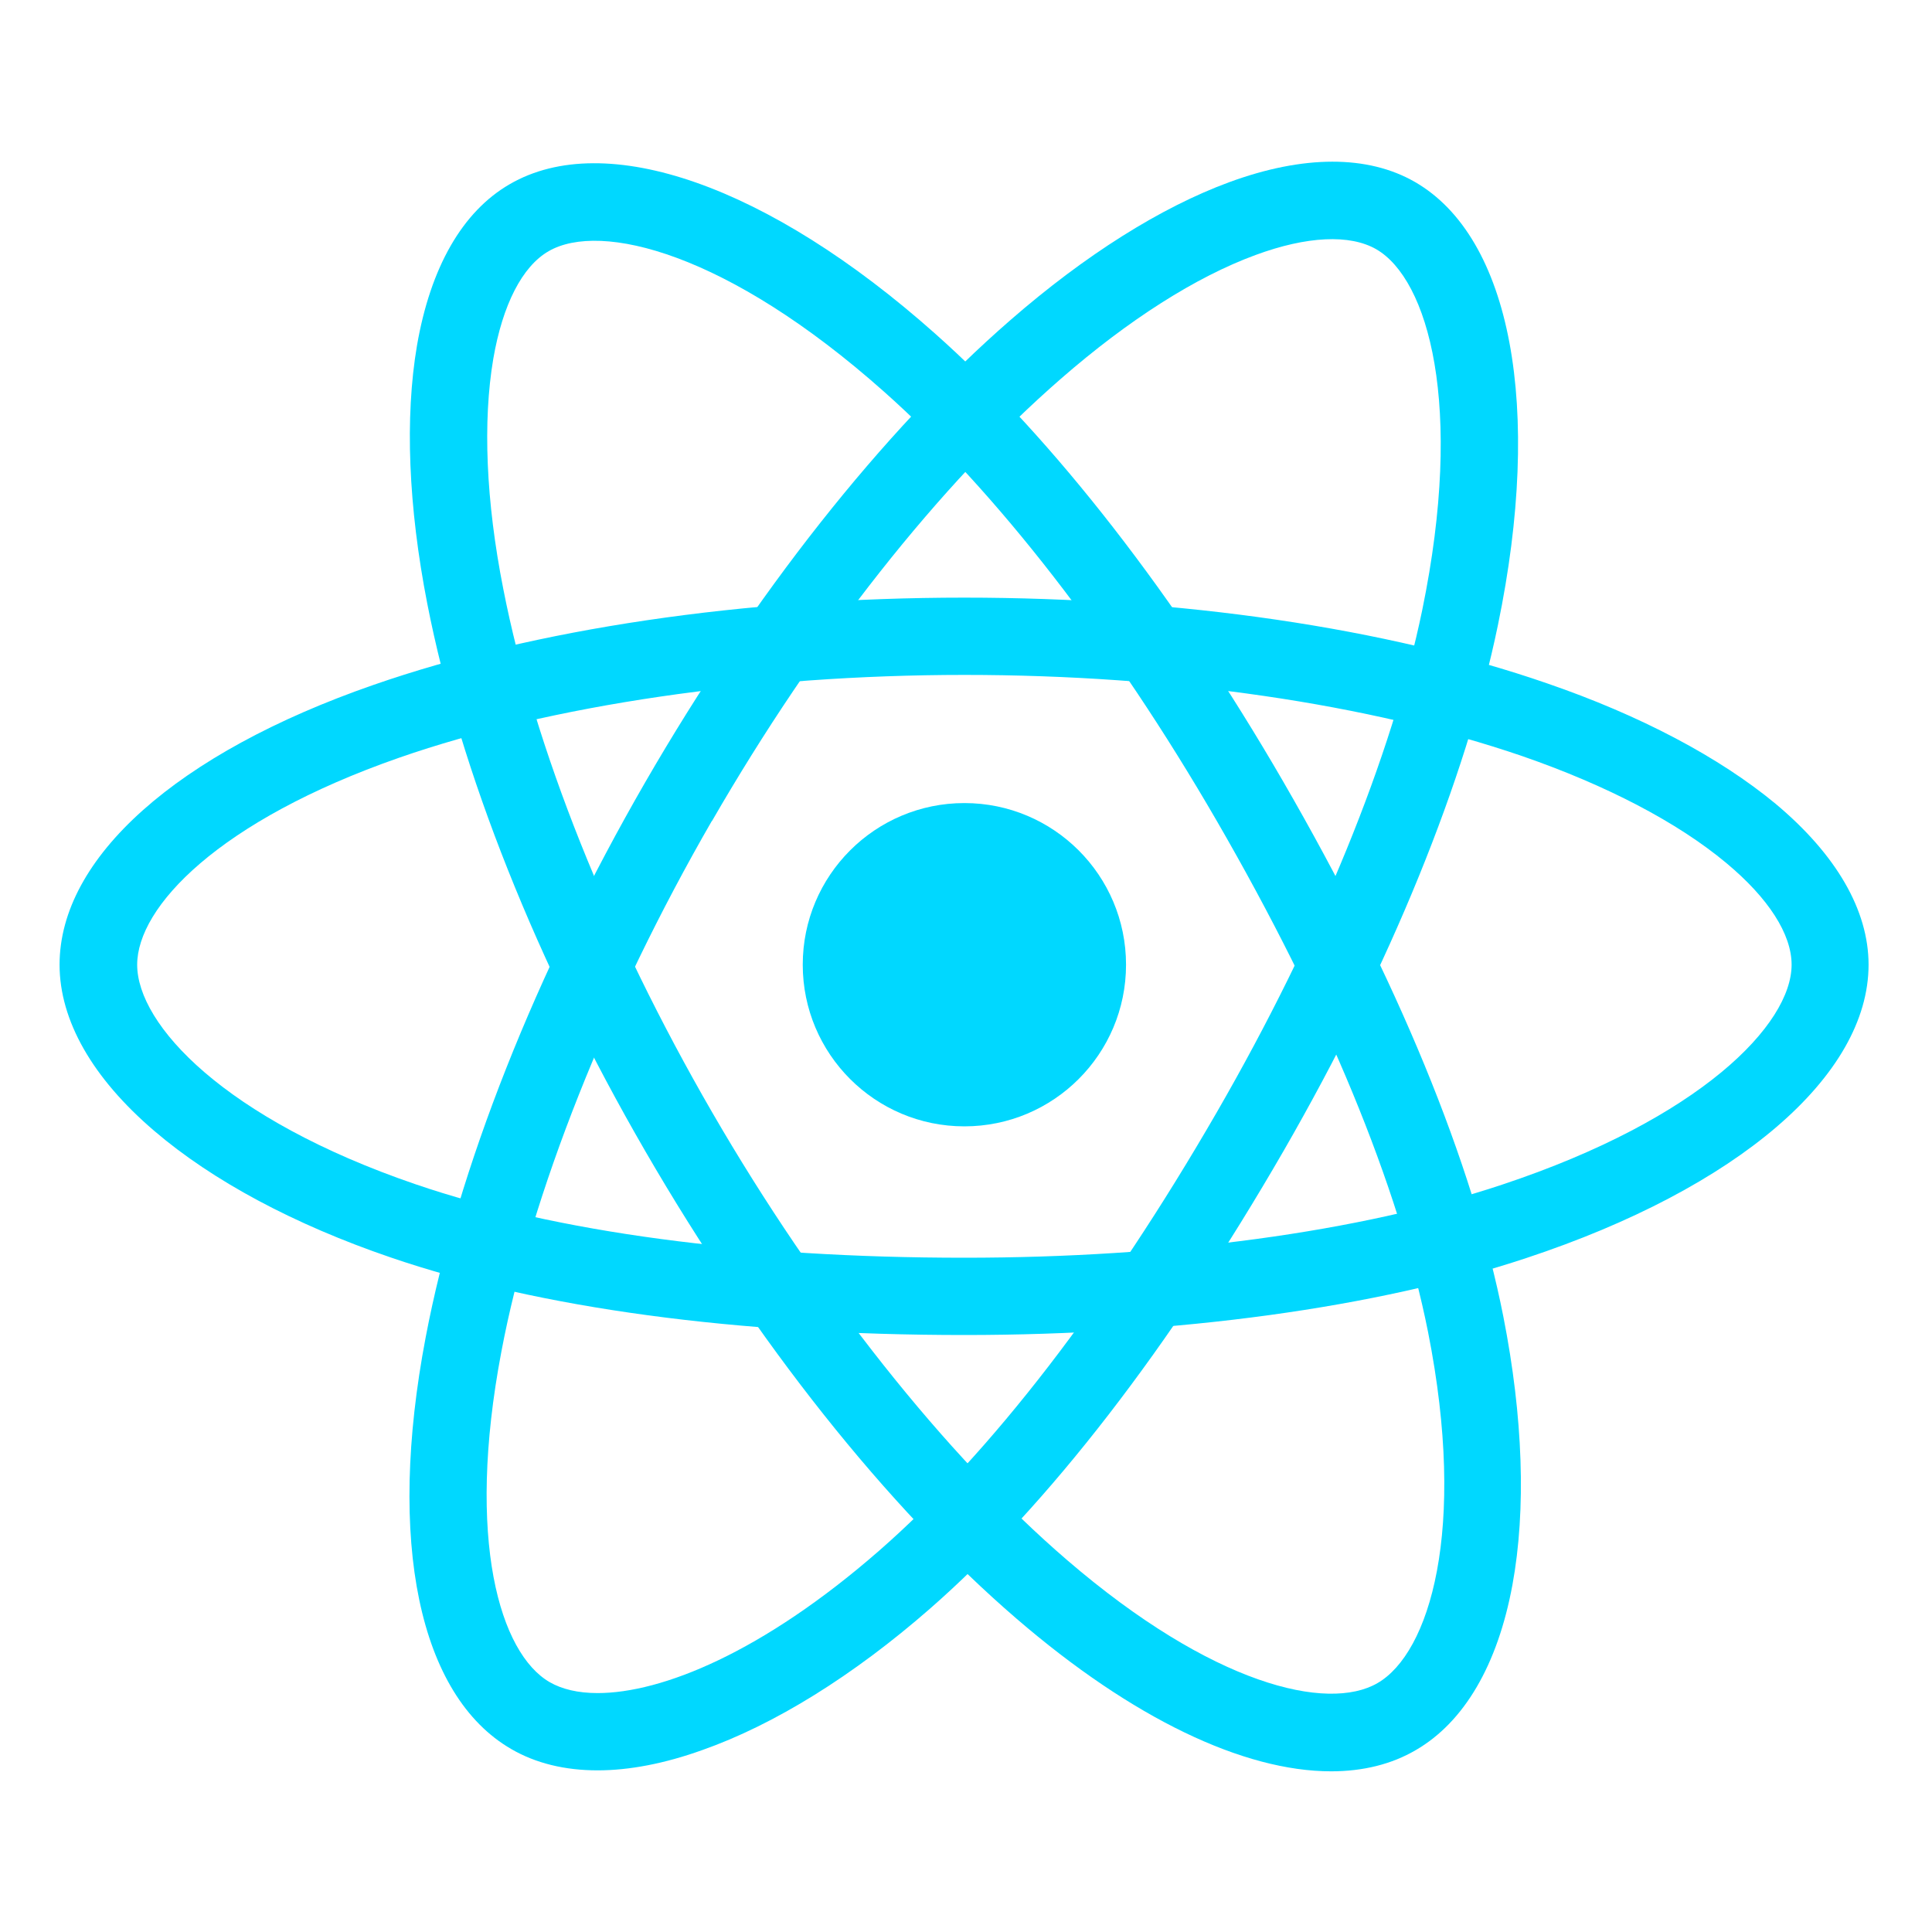
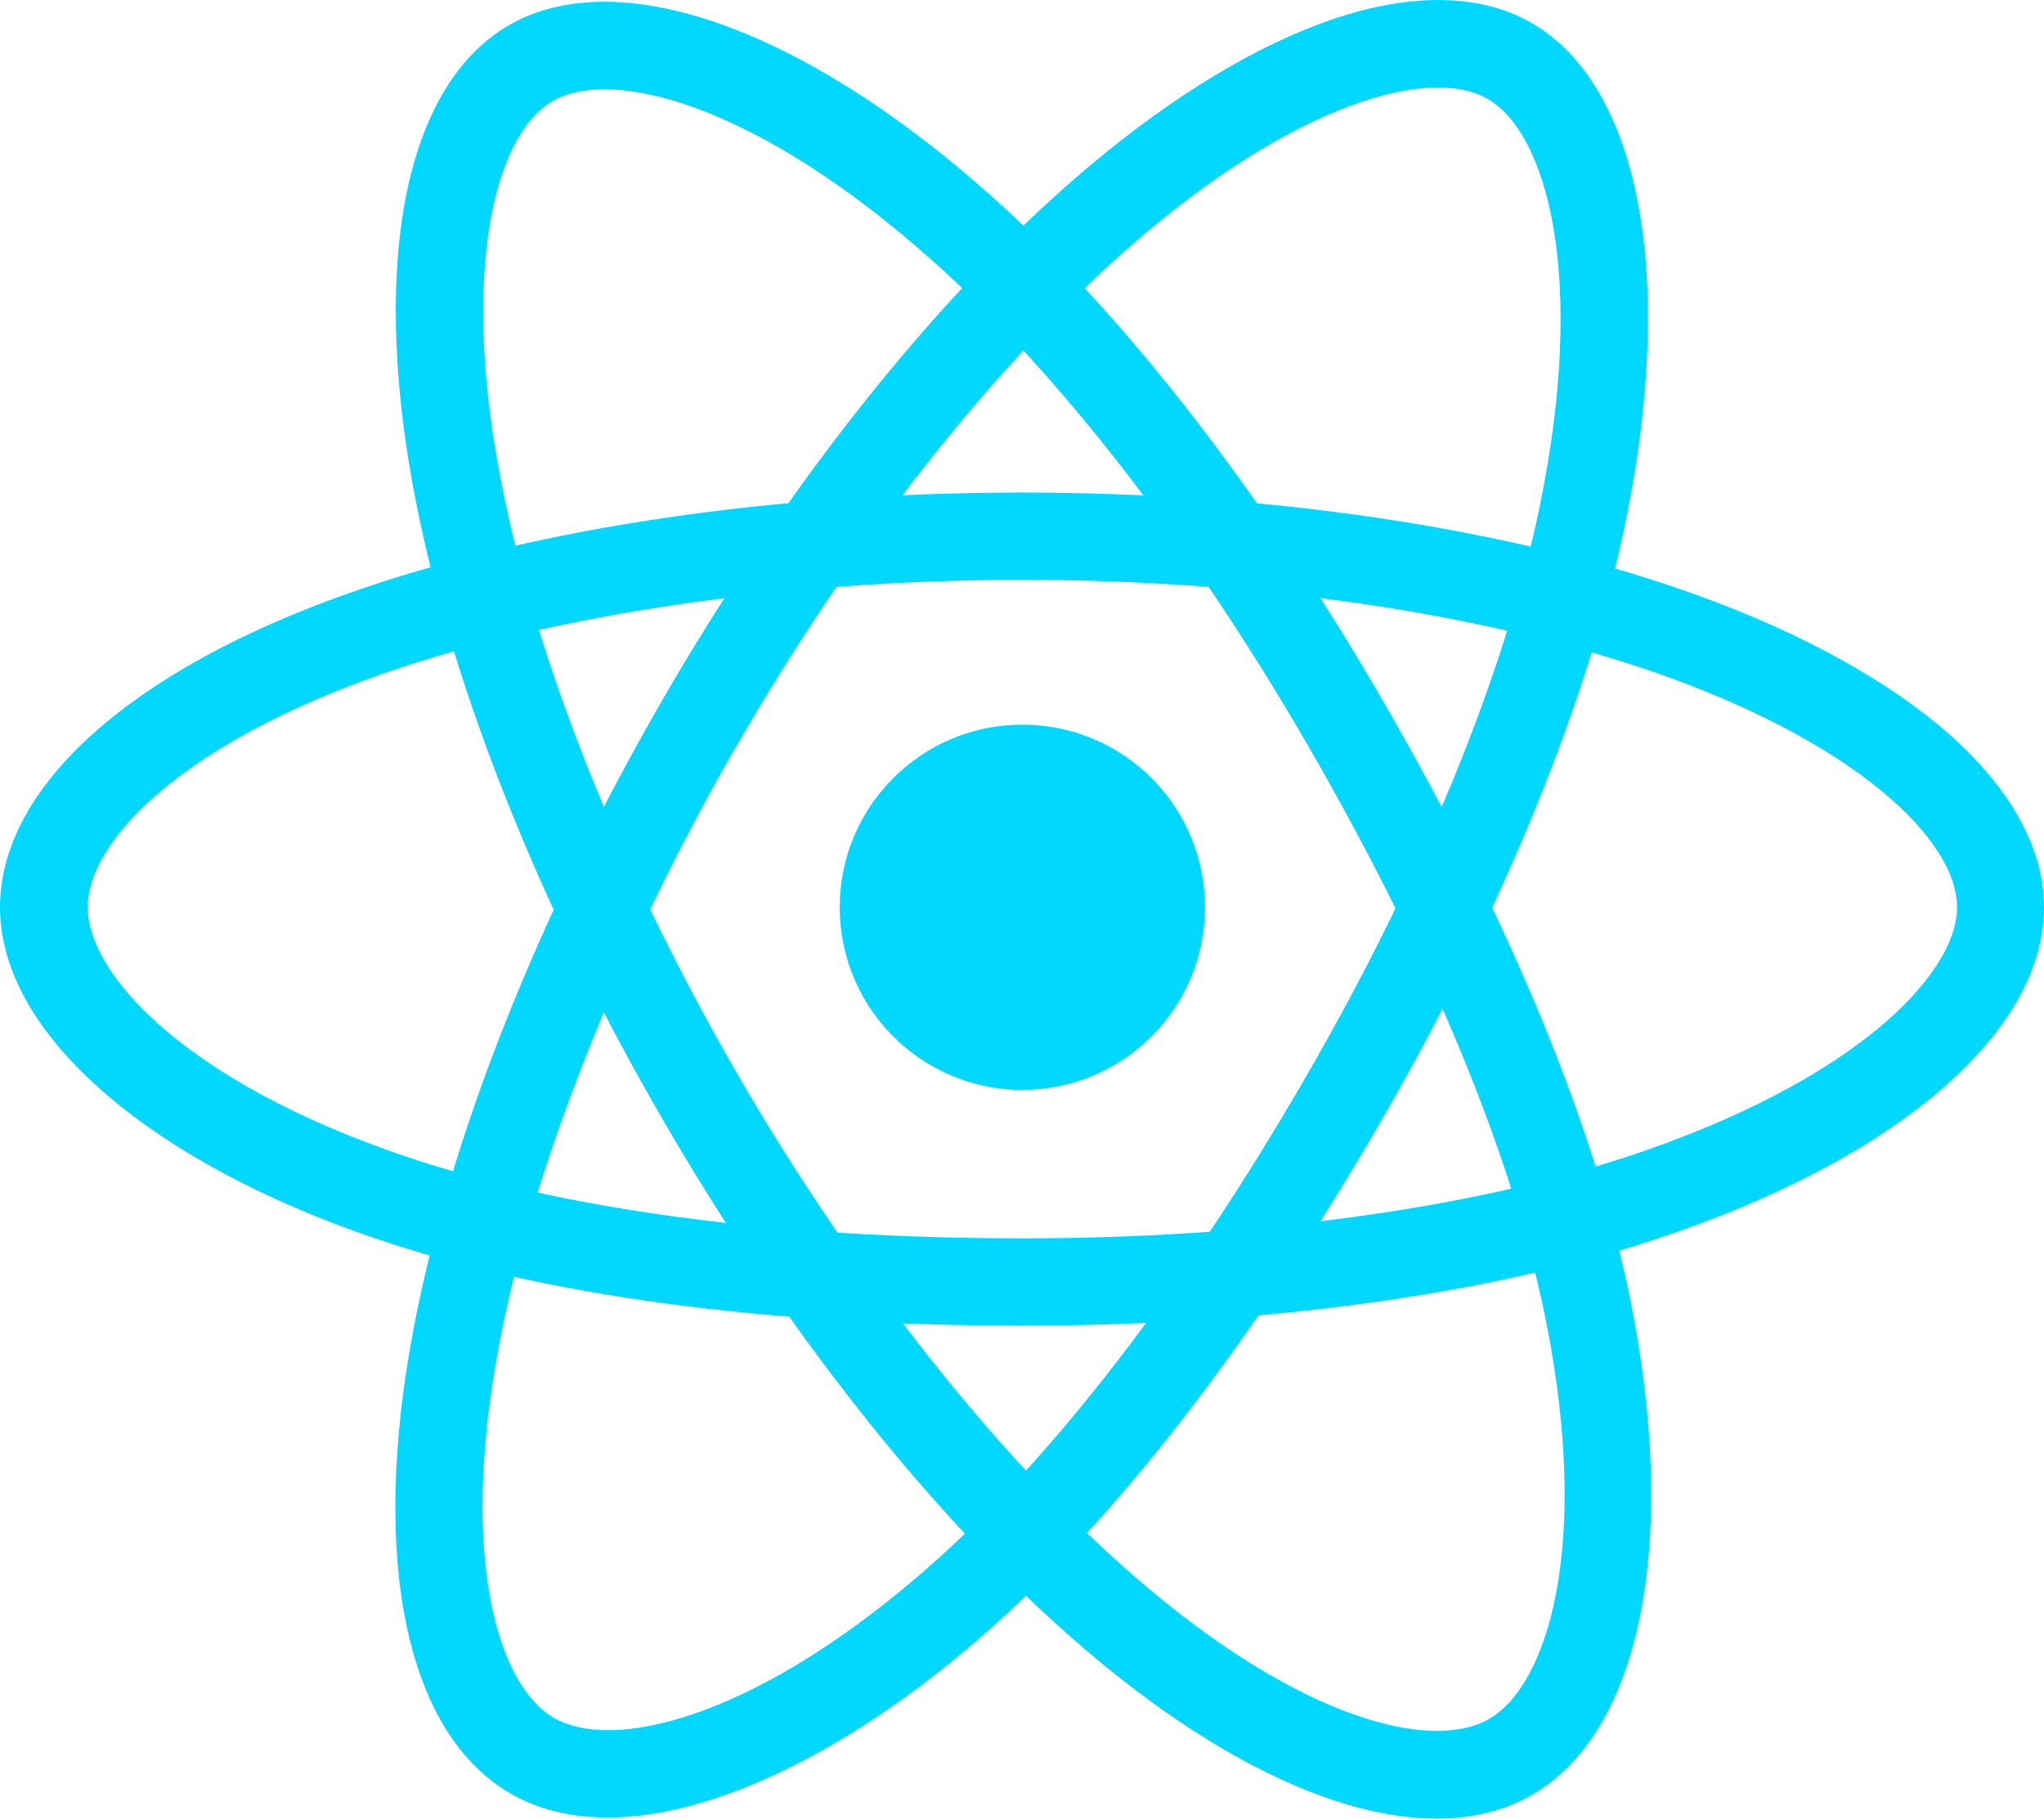
- <svg xmlns="http://www.w3.org/2000/svg" id="Layer_2" style="enable-background:new 0 0 600 600;" version="1.1" viewBox="0 0 600 600" xml:space="preserve">
+ <svg xmlns="http://www.w3.org/2000/svg" id="Layer_2" style="enable-background:new 0 0 600 600;" version="1.1" xml:space="preserve" viewBox="18.5 50.21 561.8 499.89">
  <style type="text/css">
	.st0{fill:#00D8FF;}
</style>
  <circle class="st0" cx="299.5" cy="299.6" r="50.2" />
  <g>
    <path class="st0" d="M299.5,414.6c-70.5,0-132.1-8.3-178.2-24.1c-29.9-10.2-55.3-23.8-73.4-39.3c-19.2-16.4-29.4-34.3-29.4-51.6   c0-33.2,36.4-65.7,97.5-86.9c50-17.4,115.2-27.1,183.4-27.1c67,0,131.3,9.4,181,26.6c29.1,10,53.6,23,71,37.4   c18.9,15.8,28.9,33.1,28.9,50c0,34.5-40.7,69.4-106.3,91.1C427.6,406.1,365.6,414.6,299.5,414.6z M299.5,209.6   c-64.7,0-128.7,9.4-175.5,25.7c-56.2,19.6-81.4,46.4-81.4,64.3c0,18.6,27.1,47.9,86.5,68.2c43.6,14.9,102.6,22.8,170.4,22.8   c63.6,0,122.9-8,167-22.7c61.7-20.5,89.9-49.8,89.9-68.3c0-9.5-7.2-20.7-20.3-31.6c-15.1-12.6-37.1-24.1-63.4-33.2   C425.4,218.6,363.9,209.6,299.5,209.6z" />
  </g>
  <g>
    <path class="st0" d="M185.6,549.8c-10.2,0-19.2-2.2-26.8-6.6c-28.7-16.6-38.7-64.4-26.6-127.9c9.9-52.1,34.1-113.3,68.2-172.4   c33.5-58,73.7-109,113.4-143.5c23.2-20.2,46.7-35,67.9-42.8c23.1-8.5,43.1-8.5,57.7-0.1c29.9,17.2,39.8,70,25.8,137.6   c-9.9,48-33.5,105.9-66.5,163.2c-35.2,61-73.2,110.2-109.9,142.3c-23.8,20.8-48.3,36-70.7,43.9   C206.4,547.7,195.4,549.8,185.6,549.8z M210.7,248.9l10.4,6c-32.3,56-56.2,116.1-65.4,164.9c-11.1,58.5-0.4,93.7,15,102.6   c3.8,2.2,8.8,3.4,14.9,3.4c19.9,0,51.2-12.6,87.4-44.2c34.7-30.3,71-77.5,104.9-136.2c31.8-55.1,54.4-110.5,63.8-156   c13.1-63.7,1.8-102.7-14.3-112c-8.2-4.7-21.5-4.1-37.5,1.8c-18.5,6.8-39.4,20.1-60.4,38.4c-37.7,32.8-76.2,81.6-108.4,137.4   L210.7,248.9z" />
  </g>
  <g>
    <path class="st0" d="M413.4,550.1c-27.2,0-61.7-16.4-97.7-47.4c-40.2-34.6-81.1-86.1-115.3-145.2v0c-33.6-58-57.6-118.3-67.7-170   c-5.9-30.2-7-57.9-3.2-80.2c4.2-24.3,14.1-41.6,28.8-50.1c29.8-17.3,80.5,0.5,132.1,46.4c36.6,32.5,75,81.9,108.1,139.1   c35.3,61,59,118.5,68.4,166.3c6.1,31,7.1,59.8,2.8,83.2c-4.6,24.9-15,42.6-30,51.3C432.2,547.9,423.3,550.1,413.4,550.1z    M221.2,345.5c32.4,56,72.6,106.7,110.2,139c45.1,38.8,80.9,47.2,96.4,38.2c16.1-9.3,27.9-47.4,15.7-109   c-9-45.2-31.7-100.2-65.7-158.9c-31.9-55.1-68.6-102.4-103.3-133.2C225.9,78.4,186.5,68.7,170.4,78c-8.2,4.7-14.3,16.6-17.2,33.4   c-3.3,19.4-2.3,44.2,3.1,71.5C165.9,232,188.9,289.7,221.2,345.5L221.2,345.5z" />
  </g>
</svg>
